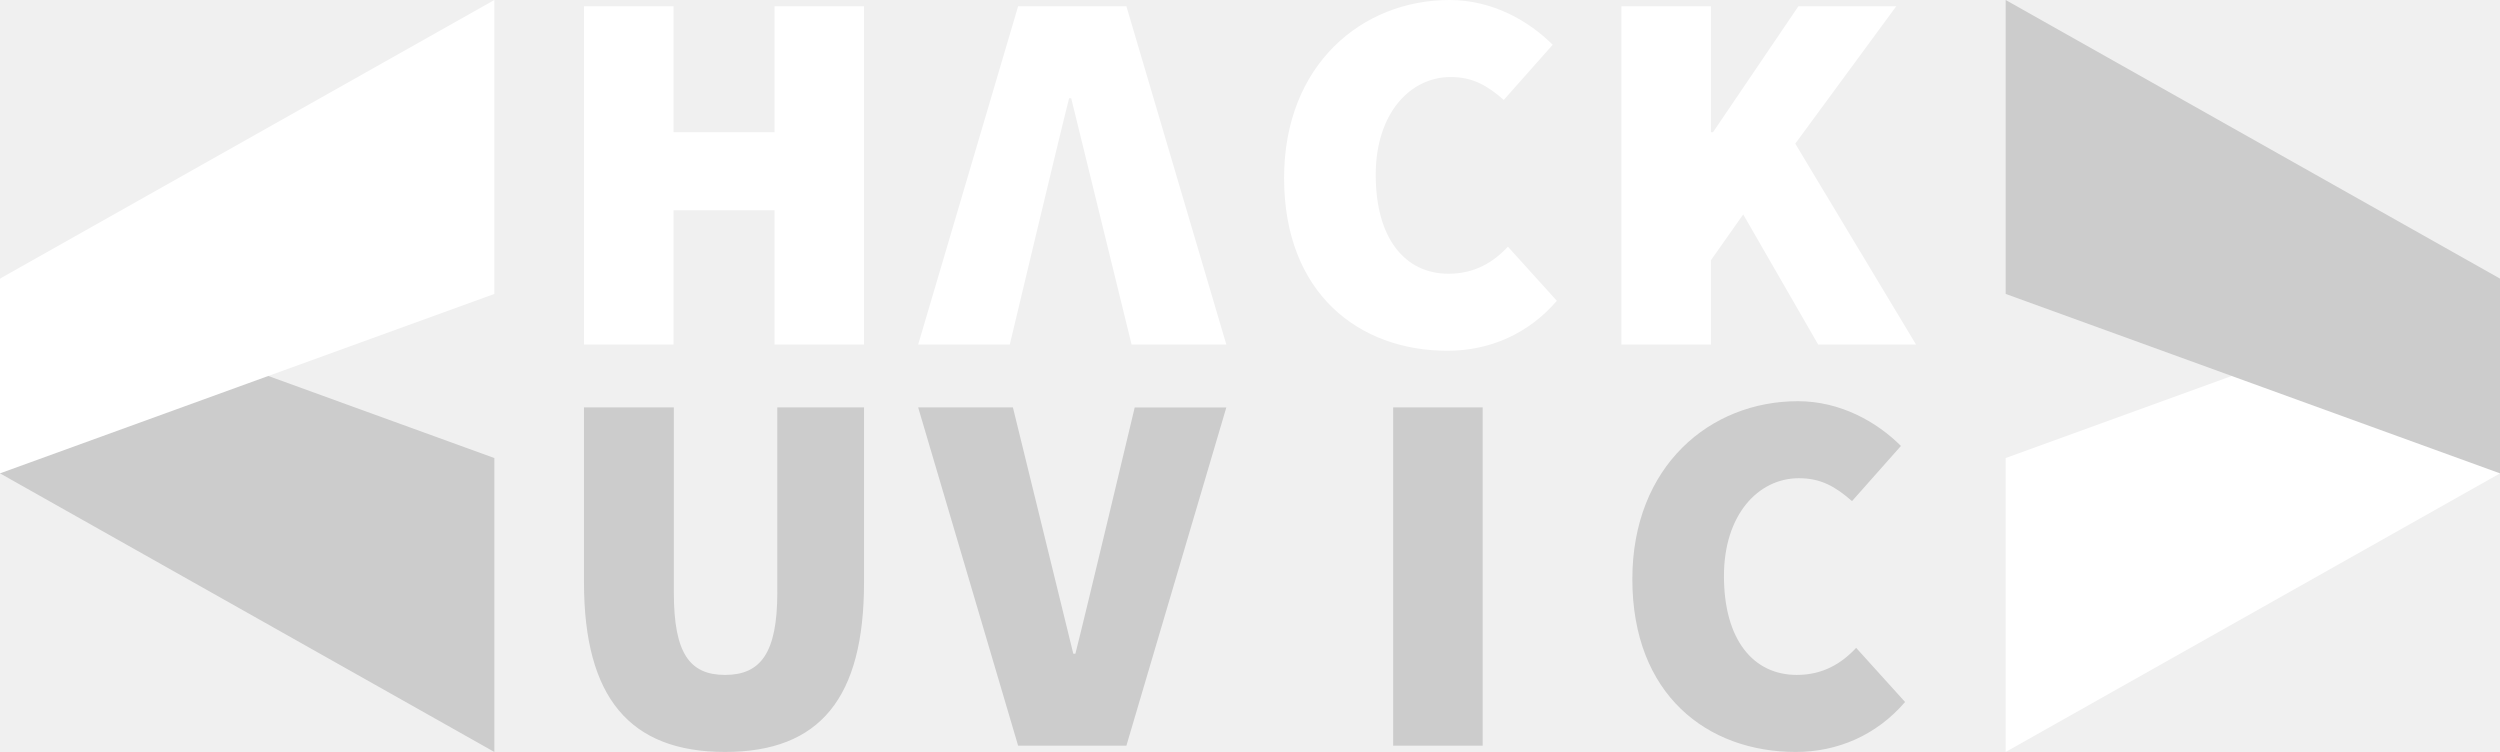
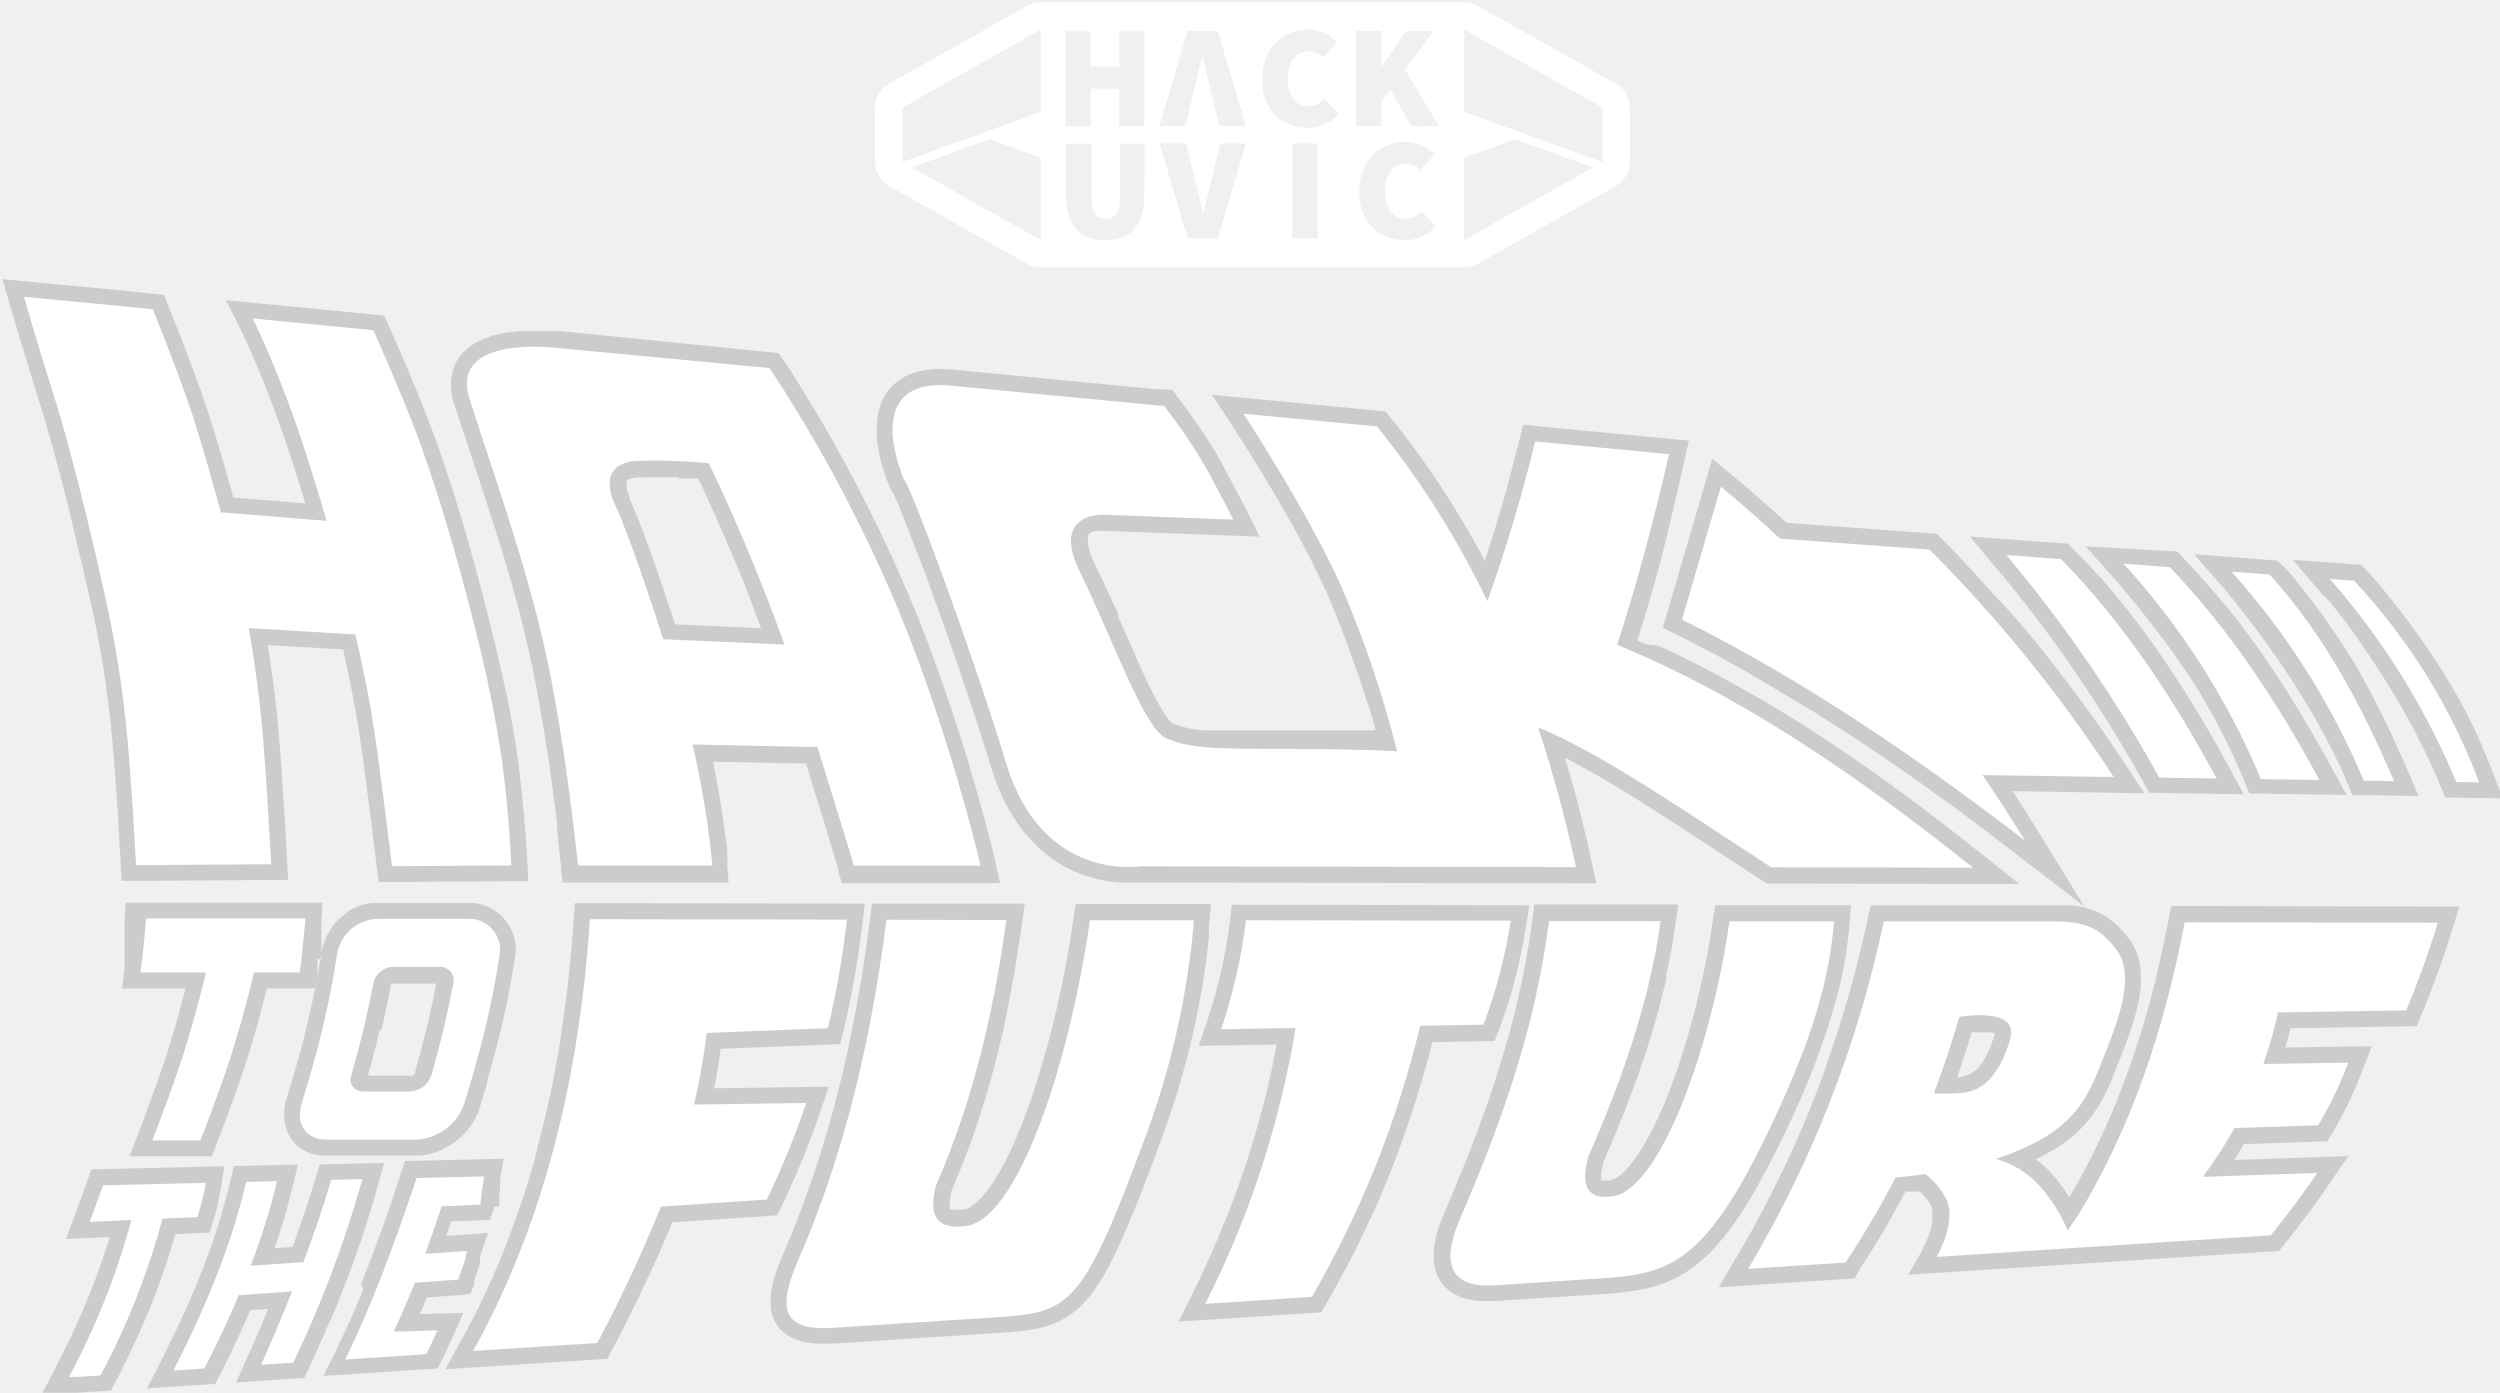
- <svg xmlns="http://www.w3.org/2000/svg" version="1.2" baseProfile="tiny" width="512" height="154" viewBox="0 0 512 154">
-   <path fill="#FFF" d="M119.6 1.28h18.338v25.792h20.682V1.28h18.334v69.278H158.62V43.062h-20.682v27.497H119.6V1.28zM296.884 0c8.742 0 16.205 4.266 21.108 9.169l-10.021 11.295c-3.411-2.982-6.398-4.688-10.871-4.688-8.317 0-15.353 7.46-15.353 20.036 0 13.004 5.97 20.25 14.922 20.25 5.33 0 9.172-2.343 12.153-5.541l10.021 11.085c-5.864 6.821-13.859 10.232-22.388 10.232-18.12 0-33.474-11.724-33.474-35.387C262.983 13.218 278.975 0 296.884 0zm35.181 1.28h18.337v25.792h.425L368.312 1.28h20.04L367.67 29.419l24.731 41.139H372.36l-15.352-26.646-6.606 9.38v17.266h-18.337V1.28zm-80.913 69.279h-19.403L219.383 20.12h-.426c-1.918 7.461-12.152 50.439-12.152 50.439h-18.764L208.512 1.28h22.172l20.468 69.279z" />
-   <path fill="#CCC" d="M119.6 83.442h18.403v37.943c0 12.363 3.21 16.838 10.485 16.838 7.28 0 10.703-4.475 10.703-16.838V83.442h17.762v35.815c0 23.656-8.986 34.742-28.465 34.742-19.47 0-28.889-11.086-28.889-34.742V83.442zm165.719 0h18.333v69.276h-18.333V83.442zm82.883-1.277c8.743 0 16.207 4.262 21.11 9.164l-10.02 11.299c-3.411-2.986-6.397-4.69-10.874-4.69-8.316 0-15.353 7.459-15.353 20.037 0 13 5.97 20.249 14.923 20.249 5.33 0 9.17-2.343 12.153-5.543l10.021 11.088c-5.86 6.82-13.856 10.231-22.386 10.231-18.122 0-33.471-11.725-33.471-35.385.002-23.234 15.989-36.45 33.897-36.45zm-180.161 1.277h19.405l12.366 50.44h.426c1.918-7.46 12.152-50.44 12.152-50.44h18.762l-20.469 69.276h-22.172l-20.47-69.276zM54.945 76.998L0 57.057v39.885L101.242 154V93.805z" />
-   <path fill="#FFF" d="M0 57.057v39.885l54.945-19.944 46.297-16.801V0zm512 39.887V57.058l-54.942 19.944-46.296 16.803V154z" />
-   <path fill="#CCC" d="M457.058 77.002L512 96.944V57.058L410.762 0v60.197z" />
+ <svg xmlns="http://www.w3.org/2000/svg" viewBox="0 0 395 220">
+   <defs>
+     <style>.cls-1{fill:#ccc}.cls-1,.cls-2{fill-rule:evenodd}.cls-2,.cls-3{fill:#fff}</style>
+   </defs>
+   <g id="Foreground">
+     <path class="cls-1" d="M281.48 185.36l.76-1.6.75-1.61.73-1.63.72-1.64.7-1.65.69-1.67.67-1.68.66-1.69.64-1.71.63-1.72.57-1.76.6-1.75.58-1.76.57-1.78.55-1.79.54-1.81.52-1.82.5-1.84.49-1.85.47-1.87.45-1.88.44-1.9.86-3.91h31.73l.46.05.45.06.45.08.45.09.45.11.45.13.45.14.44.16.44.18.43.21.43.23.42.25.41.27.41.29.4.32.39.33.38.36.38.38.37.4.36.42.36.44.38.49.39.58.36.64.3.66.24.67.19.68.14.69.1.69.06.7v2.1l-.07.7-.1.7-.12.7-.14.7-.16.7-.18.7-.19.7-.21.7-.22.7-.23.7-.24.69-.25.69-.25.69-.26.68-.26.67-.26.67-.26.66-.26.65-.26.64-.25.63-.25.64-.26.65-.28.64-.28.63-.29.61-.3.6-.31.58-.33.56-.34.55-.35.54-.36.52-.38.51-.39.49-.41.48-.42.46-.44.45-.45.44-.46.42-.48.41-.5.4-.51.38-.53.37-.54.36-.56.35-.57.34-.59.33-.6.32-.62.32-.64.31.2.14.54.43.54.46.53.49.52.53.5.56.45.53.41.52.39.51.37.51.35.5.33.5.2.31.71-1.21.72-1.28.7-1.29.69-1.3.67-1.31.66-1.32.64-1.34.62-1.35.61-1.36.59-1.37.58-1.38.56-1.39.55-1.4.53-1.41.52-1.42.5-1.43.49-1.44.48-1.45.46-1.46.45-1.47.43-1.48.42-1.49.41-1.5.39-1.51.38-1.52.28-1.28.35-1.54.34-1.55.33-1.56.32-1.56.7-3.64 45.54.08-1.14 3.71-.14.44-.14.44-.14.44-.14.44-.14.44-.15.44-.15.44-.15.44-.15.44-.15.44-.15.44-.15.44-.16.44-.16.44-.16.44-.16.44-.16.44-.16.44-.16.44-.17.44-.17.44-.17.44-.17.44-.17.44-.17.44-.17.44-.18.44-.18.44-.18.44-.18.44-.82 2-19.93.32-.09.36-.14.52-.14.51-.14.51-.15.51-.15.51v.13l13.65-.22-1.47 3.82-.13.33-.13.34-.14.35-.15.36-.15.37-.16.38-.16.38-.17.39-.18.4-.18.4-.19.41-.19.42-.2.42-.21.43-.21.43-.16.31-.15.3-.15.3-.15.29-.15.28-.15.28-.15.27-.14.26-.14.26-.14.25-.14.25-.14.24-.13.24-.13.23-.13.22-.83 1.42-13.21.45-.1.17-.28.47-.28.47-.29.47-.29.47-.3.46 18.05-.62-3.05 4.43-.22.32-.22.32-.22.32-.22.32-.22.32-.22.31-.22.32-.22.31-.23.32-.23.31-.23.31-.23.31-.23.31-.23.31-.23.31-.23.31-.23.31-.24.31-.24.31-.24.31-.24.31-.21.33-.24.31-.24.31-.24.31-.25.31-.25.31-.25.31-.25.31-.25.31-.95 1.17-29.92 1.92-28.65 1.84 2.33-4.09v-.15l.06-.1.07-.13.08-.15.08-.17.09-.19.1-.21.1-.23.1-.24.1-.25.1-.27.1-.28.1-.28.09-.29.08-.29.08-.29.07-.3.06-.29v-2.19l-.05-.16-.07-.17-.1-.21-.12-.23-.13-.22-.14-.22-.15-.22-.16-.21-.17-.21-.17-.2-.18-.2-.18-.19-.19-.18-.16-.15h-2.3v.06l-.23.43-.23.43-.23.43-.23.43-.23.43-.24.43-.24.43-.24.43-.24.43-.24.43-.24.43-.25.43-.25.43-.25.43-.25.43-.26.43-.26.43-.26.43-.26.43-.26.43-.27.43-.27.43-.27.43-.27.43-.27.43-.28.43-.28.43-.28.43L293 202l-21.43 1.38 3.32-5.63.87-1.5.85-1.52.84-1.53.83-1.54.81-1.55.8-1.56.79-1.58.77-1.59zM78 190.74v.28l-.57 1.71-6.16.27-.08.25-.16.48-.16.48-.16.48-.16.47v.11l3.45-.24 3.13-.24-.65 1.86-.62 1.91v1.02l-.77 2.21-.05.14-.1.27v.71l-.4 1-.2.54-1.28.14-5.6.4-.21.5-.21.49-.21.49-.21.49-.21.49-.08.18 6.89-.2-1.74 3.92-.11.24-.11.24-.11.24-.11.24-.11.24-.11.24-.11.23-.11.24-.11.24-.11.24-.11.23-.11.24-1 2-18.06 1.19 2.32-4.71.37-.78.37-.78.37-.8.37-.8.37-.81.36-.82.36-.83.36-.84.36-.85.36-.85.35-.86L57 203l.35-.88.35-.88.35-.89.35-.9.34-.9.34-.91.34-.92.34-.92.34-.93.34-.93.34-.94.34-.94.33-.95.33-1 .33-1 .33-1 .33-1 .33-1 .9-2.66 6.7-.16 8.9-.21-.6 3.32v1.62l-.07.24v.74l-.05.22v1.27zm-43.56-.48l-.1.4-.1.38-.1.37-.1.36-.1.34-.1.33-.1.32-.63 2-5.42.24-.17.61-.23.81-.24.81-.25.81-.26.81-.26.8-.27.8-.28.8-.28.8-.29.8-.29.79-.3.79-.31.79-.31.79-.32.79-.33.79-.33.79-.34.78-.34.78-.35.78-.35.78-.36.78-.36.78-.37.78-.37.78-.38.77-.38.77-.39.77-.39.77-1.05 2-5.29.35H6.73L9 215.64l.38-.75.38-.75.37-.75.37-.75.36-.75.36-.75.35-.75.35-.75.34-.75.34-.75.33-.76.33-.76.32-.76.31-.76.31-.76.3-.76.3-.76.29-.76.28-.76.28-.76.27-.76.26-.76.26-.76.25-.76.24-.76.24-.76.16-.52-6.88.3 4-11 21-.5-.5 3.28-.06.33-.06.34-.07.36-.08.38-.09.4-.1.43-.11.45zm1.56-2.12l.25-1 .7-2.9 10.13-.24-.86 3.63-.11.43-.11.43-.11.43-.11.43-.11.43-.12.43-.12.43-.12.43-.12.43-.12.43-.13.43-.13.43-.13.43-.13.43-.13.43-.14.43-.14.43-.14.43-.14.43-.14.43-.14.43-.15.43v.12l2.82-.19v-.07l.15-.4.14-.4.14-.4.14-.4.14-.4.14-.4.14-.4.14-.4.14-.4.14-.4.14-.4.14-.4.14-.4.13-.4.13-.4.13-.4.13-.4.13-.4.13-.4.13-.4.13-.4.13-.4.13-.4.13-.4.13-.4.12-.4.12-.4.65-2.17 10.16-.24-1.16 4.21-.26.92-.27.93-.28.92-.28.92-.29.92-.29.92-.3.92-.3.92-.31.92-.32.92-.32.92-.31.92-.33.92-.34.92-.35.92-.35.92-.36.92-.36.92-.37.92-.37.92-.38.92-.38.92-.41.8-.39.92-.4.92-.4.92-.41.92-.41.92-.42.92-.42.92-1.06 2.27-10.78.71 1.87-4.19.16-.36.16-.36.16-.36.16-.36.16-.36.16-.36.16-.36.16-.36.16-.36.15-.36.15-.36.15-.36.15-.36.15-.36.15-.36.15-.36.15-.36.15-.36.15-.36.15-.36.09-.21-2.83.2v.05l-.16.37-.16.37-.16.37-.16.37-.17.37-.17.37-.17.37-.17.37-.17.37-.17.37-.17.37-.17.37-.17.37-.17.37-.18.37-.18.37-.18.37-.18.37-.18.37-.18.36-.18.36-.18.36-.18.37-.18.36-.18.36-.18.36-.18.37-.85 1.66-10.75.7 2.43-4.81.42-.85.42-.85.42-.85.42-.86.41-.86.41-.87.41-.87.4-.88.4-.88.39-.88.39-.89.38-.89.38-.9.37-.9.37-.91.36-.91.35-.92.35-.92.34-.93.33-.93.33-.94.32-.94.31-1 .3-1 .3-1 .29-1 .28-1 .27-1 .26-1zm43.11-43.53l.55.56.49.62.42.67.35.72.27.76.18.79.1.82v.84l-.08.78-.07.44-.06.38-.06.38-.06.37-.06.37-.06.37-.06.38-.07.37-.07.37-.07.38-.07.37-.07.37-.07.37-.07.37-.07.38-.07.37-.07.37-.08.37-.08.37-.08.37-.08.37-.08.37-.08.37-.08.37-.08.37-.08.37-.08.37-.08.37-.09.37-.09.37-.09.37-.09.37-.09.37-.09.38-.09.38-.09.37-.09.37-.1.37-.1.37-.1.37-.1.37-.1.37-.1.37-.1.37-.1.37-.1.37-.1.37-.1.37-.1.37-.11.37-.11.37-.11.37-.04.45-.11.37-.11.37-.11.37-.11.37-.11.37-.11.37-.11.37-.11.37-.11.37-.11.37-.13.42-.27.75-.36.77-.42.73-.47.69-.52.65-.56.6-.6.56-.64.52-.67.47-.7.42-.73.37-.83.35-.78.26-.8.19-.82.12H50.62l-.81-.13-.78-.22-.74-.32-.69-.4-.63-.49-.56-.57-.48-.63-.39-.69-.3-.73-.21-.76-.12-.78v-1.6l.13-.81.2-.75.13-.42.11-.36.11-.36.11-.36.11-.36.11-.36.11-.36.11-.36.11-.36.11-.36.12-.43.19-.66.1-.36.1-.36.1-.36.1-.36.1-.36.1-.36.1-.36.1-.36.1-.36.1-.36.18-.69.1-.39.09-.36.09-.36.09-.36.09-.36.09-.36.09-.36.09-.36.08-.36.08-.36.08-.36.08-.36.08-.36.08-.36.08-.36.08-.36.08-.36.08-.36.08-.36.08-.36.07-.36.08-.4.14-.68.07-.36.07-.36.07-.36.07-.36.07-.36.06-.36.06-.36.06-.36.06-.36.06-.36.06-.36.06-.36.06-.36.06-.36.06-.42.15-.75.23-.78.3-.75.35-.72.41-.68.46-.64.51-.6.56-.55.61-.51.64-.54.69-.4.72-.34.76-.27.79-.2.82-.13h15.99l.82.13.79.21.75.29.71.37.66.44.61.5zM60 162.75l-.11.46-.11.46-.11.46-.11.46-.12.46-.12.46-.12.46-.12.46-.12.46-.12.46-.12.46-.12.46-.13.46-.13.46-.13.46-.09.31h7.01l.09-.05.09-.07.09-.07.08-.07.07-.08.06-.08v-.28l.11-.39.13-.45.12-.45.12-.45.12-.45.12-.44.12-.45.12-.45.12-.45.12-.45.11-.44.11-.45.11-.45.11-.45.11-.44.11-.45.11-.44.1-.44.1-.44.1-.45.1-.44.1-.44.1-.44.1-.45.09-.44.09-.45.09-.45.09-.45.09-.45.09-.45.09-.45v-.06h-7.08l-.05.05-.05.06v.32l-.08.4-.09.46-.09.46-.09.46-.09.46-.1.46-.1.46-.1.46-.1.46-.1.46-.1.46-.1.46-.1.46-.11.46-.11.46zm-9.83-11.21v2.16l-.31 2.48h-7.73v.16l-.11.42-.11.42-.11.42-.11.42-.11.42-.11.42-.11.42-.11.42-.11.42-.11.42-.11.42-.11.42-.12.42-.12.42-.12.42-.12.42-.12.42-.12.42-.12.42-.12.42-.13.42-.13.42-.13.42-.13.42-.13.42-.13.42-.13.42-.14.42-.14.42-.14.42-.14.42-.14.42-.14.42-.14.42-.15.42-.15.42-.15.42-.15.42-.15.42-.15.42-.15.42-.15.42-.15.42-.15.42-.15.42-.15.42-.16.42-.15.42-.16.42-.16.42-.16.42-.16.42-.16.42-.16.42-.16.42-.16.41-.16.42-.16.42-.78 2h-13l1.48-3.86.16-.41.16-.41.16-.41.16-.41.16-.41.16-.41.09-.37.15-.41.15-.41.15-.41.15-.41.15-.41.15-.41.15-.41.15-.41.15-.41.15-.41.15-.41.15-.41.15-.41.14-.41.15-.43.28-.8.14-.41.14-.41.14-.41.14-.41.13-.41.13-.41.13-.41.13-.41.13-.41.13-.4.13-.41.12-.41.12-.41.12-.41.23-.78.13-.45.12-.41.12-.41.12-.41.11-.41.11-.41.11-.41.11-.41.11-.41.11-.41.11-.41.11-.41.11-.41.11-.41.11-.41v-.15h-10l.39-3.11v-7.84l.2-2.6H51l-.23 3v5.94zm141.15 46.65l.59-1.34.57-1.34.56-1.34.55-1.34.53-1.34.52-1.34.5-1.34.49-1.34.47-1.34.46-1.34.45-1.34.43-1.34.42-1.34.4-1.34.39-1.34.38-1.34.36-1.34.35-1.34.33-1.34.32-1.34.3-1.34.29-1.34.28-1.34.26-1.34.19-1-12.29.21 1.31-3.93.17-.52.17-.52.16-.52.16-.52.16-.52.15-.52.15-.52.15-.52.14-.52.14-.52.14-.52.13-.52.13-.52.12-.52.12-.52.12-.52.11-.52.11-.52.11-.52.1-.52.1-.52.1-.52.09-.52.09-.52.08-.52.08-.52.08-.52.08-.52.07-.52.07-.52.34-2.76 47 .08-.57 3.46-.08.51-.09.53-.09.53-.1.53-.1.53-.1.53-.11.53-.11.53-.11.53-.11.53-.12.53-.12.53-.13.53-.13.53-.13.53-.14.53-.14.53-.14.53-.15.53-.15.53-.16.53-.16.53-.17.53-.17.53-.17.53-.18.53-.18.53-.19.53-.19.53-.2.53-.81 2.12-9.82.17-.24.93-.38 1.4-.39 1.4-.4 1.4-.41 1.4-.42 1.39-.43 1.39-.44 1.39-.46 1.38-.47 1.38-.48 1.38-.49 1.37-.5 1.37-.52 1.37-.53 1.36-.54 1.36-.56 1.36-.57 1.35-.58 1.35-.6 1.35-.62 1.26-.62 1.34-.64 1.33-.65 1.33-.67 1.33-.68 1.32-.7 1.32-.71 1.31-.72 1.31-.74 1.31-1.43 2.46-22.51 1.45 2.6-5.28.65-1.34.63-1.34.62-1.34.6-1.34zM88.61 163.6l.34-2.26.32-2.27.29-2.29.27-2.31.24-2.33.22-2.34.19-2.36.34-4.75 45.81.08-.39 3.36-.07.55-.07.54-.07.54-.07.55-.07.55-.08.55-.08.54-.08.54-.08.55-.08.55-.09.55-.09.55-.09.54-.09.55-.1.54-.1.55-.1.55-.1.55-.1.55-.1.54-.11.55-.11.55-.11.55-.11.55-.12.55-.12.55-.12.55-.12.55-.13.55-.13.55-.58 2.41-18.94.74v.34l-.05.36-.05.36-.06.37-.06.37-.06.37-.06.37-.06.37-.06.37-.06.37-.06.37-.07.37-.07.37-.07.37-.07.37-.07.37-.07.37 18.12-.26-1.32 3.88-.17.49-.17.49-.17.49-.17.49-.18.49-.18.49-.18.49-.18.48-.18.49-.19.49-.19.49-.19.49-.19.49-.19.49-.2.48-.2.48-.2.49-.2.49-.21.49-.21.49-.21.49-.21.49-.21.48-.22.48-.22.49-.22.49-.22.49-.22.48-.23.49-.23.49-.87 1.81-16.62 1.12-.24.58-.28.69-.29.69-.29.69-.29.69-.3.68-.3.68-.3.68-.31.68-.31.68-.31.68-.31.68-.32.68-.32.68-.32.68-.32.68-.33.68-.33.68-.33.68-.33.68-.33.68-.34.68-.34.68-.34.68-.34.68-.35.67-.35.67-.35.67-.35.67-1 1.93-25.61 1.65 3.2-5.86 1-1.83.93-1.85.9-1.87.87-1.89.85-1.9.82-1.92.79-1.94.76-2 .74-2 .71-2 .68-2 .66-2 .63-2.06.6-2.07L85 181l.55-2.11.52-2.13.5-2.15.47-2.17.44-2.18.42-2.2.39-2.22.37-2.24zm174.72-9.18l-.28 1.2-.29 1.2-.3 1.2-.31 1.2-.33 1.19-.34 1.19-.35 1.19-.36 1.18-.37 1.18-.38 1.18-.39 1.18-.4 1.17-.41 1.17-.42 1.17-.43 1.17-.44 1.17-.45 1.16-.45 1.16-.46 1.16-.47 1.16-.48 1.16-.48 1.16-.49 1.16-.5 1.16-.42 1-.13.52-.12.6-.08.53v1.23h1.09l.43-.05.32-.1.4-.19.47-.3.53-.42.57-.54.6-.66.62-.78.64-.88.65-1 .65-1.08.65-1.17.65-1.26.64-1.34.63-1.41.63-1.48.61-1.54.6-1.6.59-1.65.57-1.7.55-1.74.53-1.77.52-1.81.49-1.83.47-1.85.45-1.87.42-1.88.4-1.89.37-1.89.34-1.89.31-1.88.61-4.05h21.46l-.32 3.83-.11 1.11-.13 1.1-.15 1.09-.17 1.09-.19 1.08-.2 1.07-.22 1.06-.23 1.06-.25 1-.26 1-.28 1-.29 1-.3 1-.31 1-.32 1-.33 1-.34 1-.35 1-.36 1-.37 1-.37 1-.38 1-.39.94-.39.94-.39.93-.4.92-.4.91-.41.91-.41.9-.41.89-.41.89-1 2.14-1 2-1 1.91-.94 1.8-.92 1.69-.91 1.58-.89 1.48-.88 1.38-.87 1.29-.87 1.2-.86 1.12-.86 1-.86 1-.87.88-.88.81-.88.74-.89.67-.9.61-.91.54-.92.48-.93.42-.94.37-.95.32-1 .27-1 .23-1 .19-1 .16-1 .13-1 .11-1 .09-1 .08-1 .07-16.51 1.06h-2.38l-.74-.07-.71-.11-.68-.16-.65-.2-.62-.25-.59-.3-.56-.35-.52-.4-.47-.45-.42-.49-.36-.53-.3-.56-.24-.57-.18-.58-.13-.59-.08-.59v-1.77l.06-.59.09-.59.11-.59.14-.59.16-.59.18-.59.2-.59.21-.59.23-.59.24-.59.64-1.49.62-1.46.61-1.46.6-1.45.59-1.45.58-1.45.57-1.44.56-1.44.54-1.44.53-1.44.52-1.44.51-1.44.49-1.44.48-1.44.47-1.44.45-1.44.44-1.44.42-1.44.41-1.44.4-1.44.38-1.44.37-1.45.35-1.45.33-1.46.32-1.46.3-1.46.29-1.47.27-1.48.25-1.48.24-1.49.22-1.49.5-3.72h22.75l-.59 4.11-.19 1.23-.21 1.22-.22 1.22-.24 1.22-.25 1.21-.26 1.21zm-125.49-11.64h24.07l-.59 4.22-.2 1.35-.21 1.35-.21 1.35-.22 1.35-.23 1.35-.24 1.34-.25 1.34-.26 1.34-.27 1.34-.23 1.39-.29 1.34-.3 1.34-.31 1.34-.32 1.33-.33 1.33-.35 1.33-.36 1.33-.37 1.33-.38 1.33-.4 1.32-.41 1.32-.42 1.32-.44 1.32-.45 1.32-.47 1.32-.48 1.31-.5 1.31-.51 1.31-.53 1.31-.54 1.3-.47 1.09-.14.59-.12.64-.06.55v1.2h.06l.14.05.24.06h1.4l.51-.06.39-.12.46-.22.53-.34.58-.48.62-.61.65-.74.67-.87.68-1 .69-1.1.69-1.21.69-1.31.68-1.41.67-1.49.66-1.57.65-1.65.64-1.72.63-1.78.61-1.84.59-1.89.58-1.94.56-2 .54-2 .52-2 .49-2.07.47-2.09.45-2.1.42-2.11.4-2.12.37-2.11.34-2.11.63-4.27h21.37l-.31 3.93L191 148l-.12 1.21-.14 1.2-.15 1.2-.16 1.19-.17 1.19-.18 1.18-.2 1.18-.21 1.17-.22 1.16-.23 1.16L189 161l-.25 1.15-.26 1.14-.27 1.13-.27 1.12-.28 1.12-.29 1.11-.3 1.1-.3 1.09-.31 1.08-.32 1.08-.32 1.07-.33 1.06-.34 1-.34 1-.35 1-.35 1-.36 1-.36 1-.36 1-.91 2.45-.87 2.3-.83 2.15-.8 2-.76 1.88-.74 1.76-.71 1.64-.69 1.52-.73 1.55-.67 1.31-.63 1.19-.66 1.12-.66 1-.67 1-.71.88-.71.81-.73.73-.76.66-.79.59-.82.52-.84.45-.87.38-.88.32-.9.26-.92.21-.93.17-1 .14-1 .11-1 .1-1 .08-1.09.08-1.13.07-25 1.61h-2.53l-.77-.06-.74-.1-.71-.14-.68-.19-.65-.24-.62-.29-.59-.35-.54-.41-.49-.47-.43-.52-.36-.56-.29-.59-.22-.61-.15-.61-.09-.61v-1.81l.07-.6.1-.59.13-.6.15-.6.17-.6.19-.6.21-.61.21-.53.24-.62.25-.63.26-.63.7-1.65.67-1.62.65-1.63.63-1.63.61-1.63.59-1.63.57-1.64.56-1.64.54-1.64.52-1.64.5-1.65.49-1.65.47-1.65.45-1.65.44-1.66.42-1.66.41-1.66.39-1.66.38-1.67.36-1.67.35-1.67.34-1.67.32-1.67.31-1.68.3-1.68.29-1.68.27-1.68.26-1.69.25-1.69.24-1.69.23-1.69.51-3.91zm178.09-47.94l1 1.11 1 1.12 1 1.12.95 1.13.94 1.13.93 1.13.92 1.14.91 1.14.9 1.14.89 1.15.88 1.15.87 1.15.87 1.16.86 1.16.85 1.16.84 1.17.83 1.17.82 1.17.81 1.18.81 1.18.8 1.18.79 1.18 3.42 5.18L318 125l.13.2.21.33.21.33.21.33.21.33.21.33.21.33.21.33.21.33.21.33.21.33.21.33.21.33.21.33.21.33.21.33.2.33.2.33.2.33 7.45 12.08-12.64-9.71-1.69-1.29-1.69-1.27-1.68-1.26-1.63-1.25-1.68-1.24-1.7-1.2-1.68-1.21-1.68-1.2-1.68-1.18-1.68-1.17-1.68-1.16-1.68-1.14-1.68-1.13-1.68-1.11-1.68-1.1-1.68-1.08-1.68-1.07-1.68-1.06-1.68-1-1.68-1-1.68-1-1.68-1-1.68-1-1.68-1-1.68-.94-1.7-.95-1.67-.91-1.68-.89-1.67-.87-1.68-.86-3.57-1.79 7.81-26.69 3.27 2.71.31.25.31.25.3.25.3.26.3.25.3.25.3.26.3.26.3.25.3.26.3.26.3.26.3.26.3.26.3.26.29.26.29.26.29.26.29.26.29.26.29.26.29.26.29.26.29.26.29.26.29.26.29.26.49.44 23.7 1.74 1.73 1.74 1.06 1.08 1.05 1.09 1 1.09 1 1.09 1 1.1 1 1.1 1 1.11 1 1.11zm23.72 30.5l-1.35-2.4-.64-1.12-.64-1.12-.65-1.12-.66-1.11-.66-1.11-.67-1.11-.68-1.11-.7-1.14-.69-1.1-.7-1.1-.71-1.1-.71-1.09-.72-1.09-.73-1.09-.74-1.09-.75-1.09-.75-1.08-.76-1.08-.77-1.08-.78-1.07-.79-1.07-.79-1.07-.8-1.07-.81-1.03-.82-1.06-.83-1.06-.84-1.06-.85-1.06-.86-1.05-.86-1-4.71-5.64 15.54 1.14 1.64 1.71 1 1 .95 1 .93 1 .92 1 .9 1.05.89 1.06.88 1.07.86 1.07.85 1.08.84 1.08.82 1.09.81 1.09.8 1.1.78 1.1.77 1.11.76 1.11.75 1.12.74 1.12.73 1.12.72 1.13.71 1.13.7 1.13.69 1.13.68 1.14.67 1.14.66 1.14.66 1.14.65 1.14.64 1.14.63 1.14 2.71 5-14.87-.22zm15.85.24l-1.09-2.64-.46-1.09-.48-1.08-.47-1.07-.51-1.08-.52-1.08-.53-1.07-.55-1.07-.56-1.07-.58-1.07-.59-1.06-.6-1.06-.62-1.06-.63-1.05-.65-1.05-.66-1-.67-1-.69-1-.7-1-.71-1-.73-1-.74-1-.75-1-.76-1-.78-1-.79-1-.8-1-.82-1-.83-1-.84-1-.85-1-5-5.65 14.46.8 1.6 1.7.92 1 .91 1 .89 1 .88 1 .87 1 .85 1 .84 1 .83 1 .81 1 .8 1.05.79 1.06.78 1.06.77 1.07.76 1.07.75 1.08.73 1.08.72 1.08.71 1.09.7 1.09.69 1.09.68 1.09.68 1.1.67 1.1.66 1.1.65 1.1.64 1.1.63 1.11.63 1.11.62 1.11.61 1.11 2.69 4.92-15.27-.23zm16.27.24l-1.08-2.6-.45-1.05-.46-1-.48-1-.49-1-.5-1-.52-1-.53-1-.54-1-.56-1-.57-1-.58-1-.6-1-.61-1-.62-1-.63-1-.65-1-.66-1-.67-1-.68-1-.7-1-.71-1-.72-1-.73-1-.75-1-.76-1-.77-1-.78-1-.79-1-.81-1-.82-1-4.89-5.6 13.14 1 1.52 1.43.84 1 .82 1 .8 1 .78 1 .77 1 .75 1 .73 1 .72 1 .7 1 .68 1 .67 1 .66 1 .64 1 .63 1 .62 1 .6 1.05.59 1.06.58 1.06.57 1.06.56 1.07.55 1.07.54 1.07.53 1.07.52 1.08.51 1.08.5 1.08.5 1.08.49 1.08.49 1.08.48 1.09 2 4.69-10.39-.16zm14.6.22l-1.06-2.57-.43-1-.45-1-.46-1-.47-1-.48-1-.5-1-.51-1-.52-1-.53-1-.55-1-.56-1-.57-1-.58-1-.6-1-.61-1-.62-1-.63-1-.64-1-.65-1-.67-1-.68-1-.69-1-.7-1-.71-1-.72-1-.73-.95-.75-.94-.76-.94-.77-.94-.77-.7-4.74-5.55 10.86.8 1.53 1.67.85.95.83 1 .82 1 .8 1 .79 1 .77 1 .76 1 .74 1 .73 1 .71 1 .7 1 .68 1 .67 1 .65 1 .64 1 .62 1 .61 1 .6 1 .58 1 .57 1 .55 1.05.54 1.05.53 1.06.51 1.06.5 1.07.48 1.07.47 1.08.46 1.08.44 1.09.43 1.09 1.73 4.57-9-.13zm-209.7-28.56l.46 1 .45 1 .45 1 .44 1 .44 1 .43 1 .43 1 .42.94.42.91.41.88.4.85.4.81.39.77.38.73.37.68.36.63.34.57.33.51.31.45.28.37.25.29.2.21.14.12.14.07.28.12.29.12.3.11.31.1.33.1.34.09.36.09.38.08.39.07.42.07.43.06.46.06.48.05h27.28l-.06-.23-.19-.68-.21-.73-.22-.78-.24-.82-.25-.86-.19-.29-.29-.94-.3-1-.32-1-.33-1-.34-1L214 105l-.37-1.08-.39-1.1-.4-1.11-.41-1.12-.43-1.16-.44-1.12-.45-1.12-.46-1.12-.44-1.07-.48-1.1-.5-1.11-.53-1.12-.55-1.14-.57-1.15-.58-1.21-.62-1.17-.62-1.17-.63-1.16-.63-1.16-.64-1.15-.64-1.13-.64-1.12-.63-1.1-.63-1.07-.62-1-.6-1-.59-1-.57-.94-.55-.9-.53-.85-.5-.8-.47-.75-.44-.7-.4-.64-.37-.57-.33-.51-.28-.44-.24-.37-.19-.29-.14-.21-.08-.13-2.93-4.46L218.9 65l1.28 1.59.61.77.61.78.61.79.6.79.6.8.6.81.59.81.59.82.58.83.58.84.57.84.57.85.57.86.56.87.56.87.55.88.55.89.55.9.54.9.54.91.53.92.53.93.52.93.52.94.51 1 .27.51.14-.41.25-.76.25-.77.24-.77.24-.77.24-.77.24-.78.24-.78.23-.78.23-.78.23-.79.23-.79.23-.79.22-.79.22-.79.22-.8.22-.8.21-.8.21-.8.21-.81.21-.81.21-.81.21-.81.2-.81.73-2.94 26.19 2.51-.84 3.7-.22 1-.22 1-.23 1-.23 1-.23 1-.23 1-.23 1-.24 1-.24 1-.24 1-.24 1-.25 1-.25 1-.25 1-.25 1-.26 1-.26.95-.26.95-.27.95-.27.95-.27.94-.27.94-.28.94-.28.94-.28.94-.29.94-.29.94-.29.93-.18.56 1.49.64 1.81.16 1.82.85 1.82.87 1.81.9 1.81.92 1.81.95 1.8 1 1.8 1 1.79 1 1.79 1 1.79 1.06 1.78 1.08 1.78 1.1 1.78 1.12 1.77 1.14 1.77 1.16 1.76 1.18 1.76 1.2 1.76 1.22 1.76 1.23 1.75 1.25 1.75 1.27 1.75 1.28 1.74 1.3 1.74 1.31 1.74 1.33 1.74 1.34 1.73 1.35 1.73 1.36 7.42 5.9-39.89-.07-1.91-1.24-1.28-.83-1.27-.83-1.27-.83-1.26-.83-1.25-.82-1.24-.82-1.24-.81-1.23-.8L266 131l-1.21-.79-1.2-.78-1.19-.77-1.18-.75-1.17-.74-1.16-.73-1.15-.71-1.14-.7-1.13-.68-1.11-.67-1.1-.65-1.09-.63-1.08-.61-1.09-.59-1-.57-1-.55-.74-.38.13.43.2.68.2.68.2.68.2.69.19.69.19.69.19.7.19.7.19.7.18.7.18.71.18.71.18.71.18.72.18.72.17.73.17.73.17.73.17.74.17.74.16.74.16.74.82 3.81-71.71-.13h-3.43l-.74-.06-.79-.09-.84-.13-.88-.17-.91-.22-.94-.27-1-.33-1-.39-1-.46-1-.54-1-.61-1-.7-1-.78-1-.87-1-1-.94-1.06-.91-1.16-.87-1.26-.83-1.37-.78-1.48-.72-1.59-.67-1.7-.6-1.79-.55-1.8-.57-1.81-.59-1.84-.6-1.86-.62-1.88-.63-1.9-.64-1.9-.64-1.9-.65-1.9-.65-1.88-.65-1.87-.65-1.84-.64-1.81-.64-1.77-.62-1.73-.61-1.68-.6-1.62-.58-1.56-.56-1.49-.58-1.37-.51-1.34-.48-1.25-.45-1.16-.42-1.06-.38-.95-.34-.83-.3-.71-.25-.57-.18-.38-.18-.13-.3-.66-.07-.17-.11-.25-.13-.33-.16-.41-.18-.48-.19-.54-.19-.6-.19-.65-.19-.7-.18-.74-.16-.78-.14-.81-.11-.84-.07-.86v-1.78l.09-.91.16-.92.25-.92.35-.91.46-.89.58-.85.71-.79.84-.7.95-.6 1.05-.48 1.14-.36 1.23-.25 1.32-.13h1.42l1.47.09 1.46.14 1.43.14 1.44.14 1.45.14 1.46.14 2.36.23 2 .19 1.44.14 4.21.4 1.35.13 1.32.13 1.29.12 1.25.12 1.2.12 1.15.11 1.1.11 1 .1 1 .09.92.09.85.08.78.07.71.07.62.06.54.05h1.07l1.28.12.69.86v.05l.06.08.09.11.11.14.12.16.14.19.16.21.18.24.23.33.21.28.22.3.23.32.25.33.25.35.26.37.27.38.28.39.28.41.29.42.29.43.29.44.3.45.3.45.3.46.29.47.29.47.29.47.28.48.28.48.27.48.26.47.48.89.45.84.42.79.39.74.36.69.34.64.31.59.28.53.25.48.22.42.18.36.15.3.12.24.09.17.05.11 1.93 3.9-23.94-.9h-2l-.22.06-.2.07-.18.07-.15.08-.13.08-.1.08-.08.07-.06.07-.05.08v1.38l.09.48.15.57.22.65.29.73.39.84.46 1 .48 1 .47 1 .47 1 .47 1 .46 1 .46 1 .46 1zm-48.25-33.26l.62 1.05.65 1.11.68 1.18.71 1.23.73 1.29.75 1.35.77 1.41.79 1.46.81 1.52.82 1.57.83 1.62.84 1.67.85 1.72.86 1.77L140 86l.87 1.86.87 1.91.87 2 .86 2 .84 2 .82 2 .79 2 .77 2 .74 2 .72 2 .69 1.95.67 1.92.64 1.89.62 1.86.59 1.82.57 1.78.54 1.73.51 1.68.48 1.62.46 1.56.43 1.49.4 1.42.37 1.35.35 1.27.32 1.18.29 1.09.26 1 .23.9.2.8.17.69.14.57.11.46.08.33v.21l.73 3.18h-25l-.55-1.82v-.32l-.06-.19-.07-.23-.08-.27-.09-.31-.1-.35-.2-.66-.18-.61-.15-.49-.16-.53-.17-.56-.18-.6-.19-.63-.2-.66-.21-.69-.22-.73-.23-.75-.49-1.6-.26-.84-.27-.87-.56-1.82-.3-1-.3-1-.42-1.34-14.71-.31.2 1 .19 1 .18.95.17.92.16.9.15.87.14.84.13.81.12.78.12.75.11.72.1.69.09.66.09.63.08.59.07.56.06.52.06.48.05.45v2.23l.2 2.75H88.86l-.23-2.33v-.43l-.09-.84-.06-.56-.07-.65-.08-.74-.09-.81-.1-.89-.11-1L88 130l-.13-1-.14-1.14-.15-1.19-.16-1.24-.17-1.28-.18-1.32-.19-1.35-.2-1.38-.21-1.4-.22-1.42-.25-1.47-.24-1.44-.24-1.45-.25-1.45L85 110l-.27-1.43-.27-1.42-.28-1.4-.29-1.37-.3-1.35-.31-1.33-.28-1.3-.33-1.34-.34-1.34-.33-1.33-.36-1.34-.37-1.33-.37-1.33-.38-1.32-.39-1.32-.39-1.31-.39-1.31-.4-1.3-.4-1.29-.4-1.28-.44-1.26-.4-1.26-.4-1.25-.4-1.23-.4-1.26-.4-1.21-.39-1.19-.39-1.17-.38-1.16-.38-1.14L73.8 70l-.36-1.1-.36-1.08-.35-1.06-.34-1-.33-1-.33-1-.3-1.12-.18-1.15v-1.11l.11-1.08.26-1 .4-1 .53-.86.63-.76.7-.65.75-.55.79-.46.81-.39.83-.32.84-.31.84-.21.85-.17.84-.13.83-.1.82-.07h6.51L123 55.78l.7 1 .09.13.14.21.19.28.24.36.29.43.33.51.37.58.41.65.45.72.49.79.53.86.56.92.59 1zm-21.23 11.19h-5.75l-1.08.06-.7.14-.41.16-.19.13-.07.08v1.12l.08.38.11.36.11.31.1.24.06.14v.21l.05.12.07.15.08.18.1.21.11.25.12.29.14.33.15.37.17.41.18.45.2.5.21.54.23.59.25.64.26.69.28.74.29.8.31.85.33.91.34 1 .36 1 .38 1.09.39 1.15.41 1.22.43 1.28.45 1.35.47 1.42.45 1.37 13.59.62-.21-.57-.51-1.35-.53-1.45-.51-1.31-.49-1.3-.5-1.28-.5-1.23-.5-1.22-.5-1.19-.49-1.16-.51-1.12-.44-1.08-.45-1-.44-1-.42-1-.41-.92-.39-.87-.37-.82-.35-.77-.33-.71-.3-.65-.28-.59-.25-.53-.22-.47v-.07h-3.14zM309.9 170.1l.43-.07.35-.09.34-.12.33-.16.32-.2.33-.24.33-.29.33-.35.33-.41.33-.47.33-.54.32-.61.31-.67.3-.74.29-.8.27-.83.06-.22-.15-.06-.19-.06-.23-.06h-3.09l-.09.29-.11.38-.12.38-.12.39-.12.38-.12.38-.12.38-.12.38-.12.38-.13.38-.13.38-.13.38-.13.39-.13.38-.13.38-.13.38-.13.39-.14.38-.12.35h.7zM.39 44.1l1 3.5c1.81 6.13 3.43 11.5 4.83 15.93S9 72.89 10.37 78.42s2.73 11.33 4 16.94 2.18 11.12 2.83 16.39 1.3 13.81 1.89 25.08l.13 2.35h2.71l21-.14h2.59l-.14-2.59c-.61-11.24-1.14-18.91-1.6-23.43-.36-3.51-.85-7.23-1.46-11.09l11.91.68c1 4.61 1.87 8.94 2.48 12.9.69 4.56 1.65 11.84 2.85 21.66l.27 2.19h2.2l18.86-.13h2.59l-.14-2.58c-.37-7-1-13.13-1.74-18.21s-1.9-10.44-3.21-15.95-2.77-11.1-4.39-16.85-3.3-10.92-4.93-15.53-4.23-11-7.77-18.93l-.58-1.32-1.44-.14-19.13-1.86-4.44-.43 2 4c1.61 3.22 3.38 7.38 5.27 12.35 1.63 4.28 3.4 9.56 5.27 15.75l-11.38-.92c-1.5-5.47-2.84-10-4-13.5-1.23-3.81-3.38-9.58-6.4-17.14l-.55-1.39-1.49-.15-6.37-.65L4 44.45.39 44.1z" />
+     <path class="cls-2" d="M183.94 64.16a82.94 82.94 0 0 1 6.85 10.18c2.59 4.8 4.07 7.76 4.07 7.76l-19.59-.74s-9.61-1.11-4.62 9.06 9.9 24.06 13.31 26.06c3.7 1.85 8.5 1.85 19.59 1.85s17.19.37 17.19.37A172 172 0 0 0 212 92.82c-5.36-12-15.53-27.45-15.53-27.45l21.09 2A139.65 139.65 0 0 1 235 95a246.7 246.7 0 0 0 7.55-25.25l21.15 2c-2.34 10.25-5 20.35-8.2 30.14 19.26 7.84 37.88 20.54 56.23 35.2l-31.87-.06c-13.72-8.89-26.52-17.82-36.86-22.14a208 208 0 0 1 6 22.11l-68.75-.12s-15.53 2.6-21.25-16.19S143.49 75.81 142.93 76c0 0-7.56-16.49 7.4-15.06zm-62.32-6L88.33 55s-17.41-2.33-14.15 8 8.64 25.06 11.9 39.51 5.24 34.24 5.24 34.24h21.24a147 147 0 0 0-3.14-19.12l19.74.41c3.53 11.32 5.77 18.74 5.77 18.74h20s-5.38-23.31-14.58-44.12a231.58 231.58 0 0 0-18.73-34.47zM104.8 101c-5.45-16.95-7.68-21.4-7.68-21.4s-3.54-6.8 4.25-6.8a84.66 84.66 0 0 1 10.63.4 306.57 306.57 0 0 1 11.94 28.64zm283.28 22.56l3.62.05a95.36 95.36 0 0 0-19.77-31.86l-3.81-.28a117.05 117.05 0 0 1 19.96 32.06zm-14.6-.22l4.79.07c-5-11.51-10.68-22.69-19.69-32.65l-6-.44a117.85 117.85 0 0 1 20.89 33zm-16.26-.24l9.26.14c-6.38-11.73-13.78-23.3-23.65-33.63l-7.3-.54a118.11 118.11 0 0 1 21.68 34zm-16.06-.24l9.07.14c-6.57-12.11-14.24-24.06-24.56-34.65l-8.67-.66a222.36 222.36 0 0 1 24.15 35.14zM271.9 76.9l-6.14 21c18.06 8.95 36.13 21 54.19 34.93q-3.22-5.24-6.71-10.37l20.72.31a222.23 222.23 0 0 0-29.09-35.93l-23.64-1.74q-4.48-4.2-9.33-8.2zm-131.84 68.42c-2.33 18.21-6.31 36.22-13.94 53.77-2.75 6.52-3.51 11.28 5.38 10.71l25-1.61c12.33-.79 14.21-.91 24.15-27.7a129.62 129.62 0 0 0 8-35.09h-16.44c-3.19 22.57-11.6 48.12-20 48.35q-6.26.67-4.3-6.49c5.93-13.59 9.13-27.64 11.09-41.89zm104.69.19c-2.09 16.38-7.27 31.41-14.13 47.2-2.47 5.86-2.43 10.88 5.57 10.37l16.49-1.08c11.09-.71 16.86-2 27.7-25.31 4.31-9.29 8.55-19.72 9.39-31.12h-16.52c-2.87 20.3-11.3 43.28-18.87 43.49-3.76.4-4.61-2-3.44-6.27 5.34-12.22 9.66-24.42 11.43-37.24zm-170 67.94c10.9-19.57 16.76-42.5 18.45-68.22l40.61.07a143.78 143.78 0 0 1-3 17.16l-19.15.74a106.16 106.16 0 0 1-2 11.32l17.73-.25a136.1 136.1 0 0 1-6.23 15.25l-16.74 1.13a225.71 225.71 0 0 1-10.05 21.54zM190.43 206a150.69 150.69 0 0 0 14.28-43.58l-11.77.2a86.35 86.35 0 0 0 3.93-17.22l41.81.07a80.51 80.51 0 0 1-4.29 16.43l-10 .17a160.07 160.07 0 0 1-17.12 42.84zM59.59 145.17H74a4.88 4.88 0 0 1 4.94 5.71q-.9 5.88-2.31 11.74c-.94 3.92-2.06 7.84-3.27 11.74a8.51 8.51 0 0 1-7.5 5.7H51.45c-3.11 0-4.76-2.56-3.79-5.7 1.21-3.9 2.33-7.81 3.27-11.74s1.72-7.82 2.31-11.74a6.71 6.71 0 0 1 6.35-5.71zm2.41 7.59h7.5a2.12 2.12 0 0 1 2.13 2.62q-.69 3.62-1.55 7.23c-.58 2.41-1.22 4.82-1.9 7.23a3.77 3.77 0 0 1-3.37 2.62h-7.47a1.9 1.9 0 0 1-1.82-2.62c.68-2.4 1.33-4.81 1.91-7.23s1.1-4.82 1.56-7.23a3.29 3.29 0 0 1 3.01-2.62zm-39-7.65h25.25q-.33 4.27-.88 8.54h-7.22c-1.09 4.42-2.27 8.86-3.69 13.27s-3.09 8.85-4.79 13.27h-7.6c1.7-4.42 3.35-8.83 4.79-13.27s2.6-8.84 3.69-13.27H22.2q.54-4.27.88-8.54zm9.29 71.11c2-3.84 3.79-7.7 5.44-11.58l8.42-.6q-2.32 5.82-4.9 11.59l5.09-.33a179.52 179.52 0 0 0 10.92-29l-4.92.12c-1.31 4.38-2.79 8.7-4.4 13l-8.34.57a105.73 105.73 0 0 0 4.18-13.37l-4.88.12c-2.6 11-6.91 20.76-11.49 29.81zm-16.01-28.94l16.25-.39a26 26 0 0 1-.58 2.74c-.27 1-.52 1.92-.77 2.67l-5.51.24a116.11 116.11 0 0 1-9.79 24.77l-3.78.25h-1.2a116.89 116.89 0 0 0 9.86-24.8l-6.58.29zM66.74 214l-12.21.8c4.13-8.31 7.79-18.22 11.3-28.67l4.92-.12 5.72-.14-.06.28v.46l-.06.28v.07l-.18.83v.28l-.12.53v.61l-.1.42v.7l-6.16.27q-1.25 3.79-2.61 7.51l6.47-.45.15.09-.18.55v.35l-.07.21-.76 2.2-.38 1v.07l-.14.06-6.72.48q-1.57 3.93-3.35 7.73l6.91-.2q-.83 1.86-1.72 3.71zm242.81-53.3q-1.7 6-4 12.06a31.51 31.51 0 0 0 4.68-.12q5-.52 7.37-8.42c1.5-5.1-7.39-3.66-8.05-3.55zm18.74 31.38c8.33-13.65 13.67-29.3 16.89-46.36l40 .07a145.84 145.84 0 0 1-5 13.85l-20.5.33.22.21a75.32 75.32 0 0 1-2.3 7.93l13.44-.21c-.62 1.62-1.48 3.68-2.58 5.89-.8 1.59-1.54 2.94-2.19 4l-13.23.45a64.38 64.38 0 0 1-4.61 7.16l-.29.54 18-.62q-3.42 5-7.36 9.86l-31.18 2-21.6 1.41s3.16-5.46 1.58-9a11.29 11.29 0 0 0-3.38-4.09c-2.25.32-4 .48-4.7.55a143.82 143.82 0 0 1-7.91 13.43l-15.39 1a179.34 179.34 0 0 0 21.44-54.9l.12.06v-.06h24.74c5.61 0 8.6 0 11.93 4.5s-.35 12.63-3 19.3-6.14 9.83-13.51 12.81c-.81.33-1.67.63-2.56.91a14.81 14.81 0 0 1 7.13 4.53 25.53 25.53 0 0 1 4.21 6.78zM3.79 46.9l14 1.33 6.37.65q4.5 11.27 6.35 17t4.39 15.07l16.71 1.34q-3.41-11.72-6.33-19.4t-5.37-12.57L59 52.18q5.27 11.9 7.7 18.75t4.9 15.39q2.45 8.58 4.4 16.74t3.09 15.67q1.15 7.5 1.71 18l-18.86.13c-1.21-9.92-2.16-17.13-2.86-21.73s-1.68-9.53-2.93-14.89l-16.83-1q1.26 7.39 1.93 14c.46 4.43 1 12.15 1.59 23.31l-21 .14h-.35c-.61-11.44-1.24-19.81-1.91-25.25S18 100.52 16.74 94.83s-2.56-11.31-4-17S10 67.18 8.6 62.8s-3-9.66-4.81-15.89" />
+     <path class="cls-3" d="M255.32 13.23L233.45.9a4.32 4.32 0 0 0-2.12-.56h-66.88a4.32 4.32 0 0 0-2.12.56l-21.88 12.33a4.32 4.32 0 0 0-2.2 3.76v8.62a4.32 4.32 0 0 0 1.84 3.54c.36.25 1.59.92 1.85 1.06l20.38 11.49a4.32 4.32 0 0 0 2.12.56h66.88a4.32 4.32 0 0 0 2.12-.56l20.39-11.49c.25-.14 1.49-.82 1.85-1.06a4.32 4.32 0 0 0 1.84-3.54V17a4.32 4.32 0 0 0-2.2-3.77zm-90.87 24.71l-20.39-11.49 10.83-3.93 1.46-.53 8.1 2.94zm0-20.27l-10 3.63-11.87 4.31V17l21.87-12.34zm16.36 12.76c0 5.11-1.94 7.51-6.15 7.51s-6.24-2.4-6.24-7.51v-7.74h4v8.2c0 2.67.69 3.64 2.27 3.64s2.31-1 2.31-3.64v-8.2h3.84zm0-10.52h-4V14h-4.47v5.94h-4v-15h4v5.57h4.47V4.94h4zm11.61 17.75h-4.79l-4.42-15h4.19l2.67 10.9h.09c.41-1.61 2.63-10.9 2.63-10.9h4.05zm.23-17.75L190 9h-.09c-.41 1.61-2.63 10.9-2.63 10.9h-4.08l4.42-15h4.79l4.42 15zm15.54 17.75h-4v-15h4zm-1.55-17.48c-3.92 0-7.23-2.53-7.23-7.65s3.46-7.88 7.33-7.88a6.56 6.56 0 0 1 4.56 2l-2.17 2.44a3.32 3.32 0 0 0-2.35-1c-1.8 0-3.32 1.61-3.32 4.33s1.29 4.38 3.22 4.38a3.46 3.46 0 0 0 2.63-1.2l2.17 2.4a6.26 6.26 0 0 1-4.85 2.19zM222 37.94c-3.92 0-7.23-2.53-7.23-7.65s3.45-7.88 7.32-7.88a6.56 6.56 0 0 1 4.56 2l-2.17 2.44a3.32 3.32 0 0 0-2.35-1c-1.8 0-3.32 1.61-3.32 4.33s1.29 4.38 3.22 4.38a3.46 3.46 0 0 0 2.63-1.2l2.17 2.4a6.26 6.26 0 0 1-4.83 2.18zm1-18l-3.32-5.76-1.43 2v3.73h-4v-15h4v5.57h.09l3.78-5.57h4.33L222 11l5.34 8.89zm8.3 18v-13l8.1-2.94 1.46.53 10.83 3.93zm21.9-12.33l-11.87-4.31-10-3.63v-13L253.2 17z" />
+   </g>
</svg>
